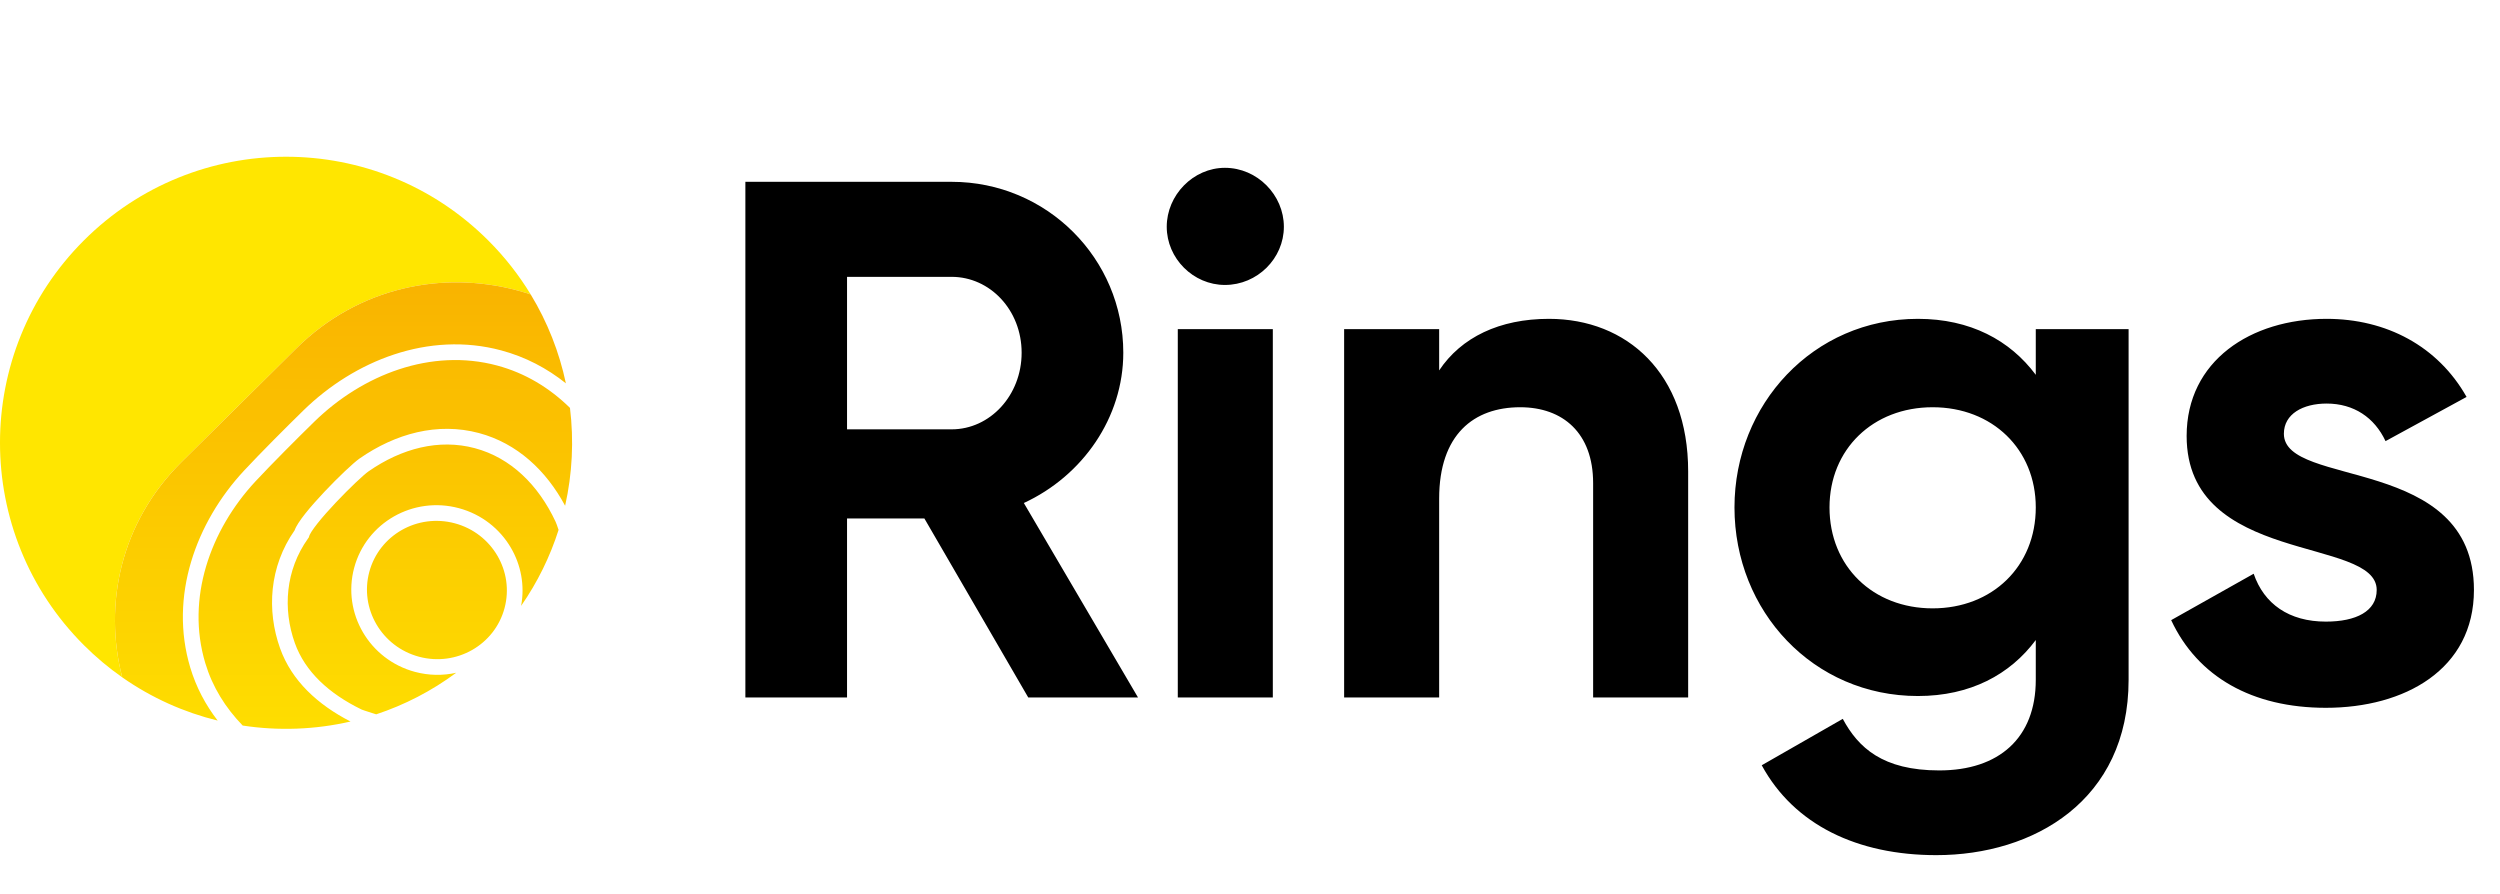
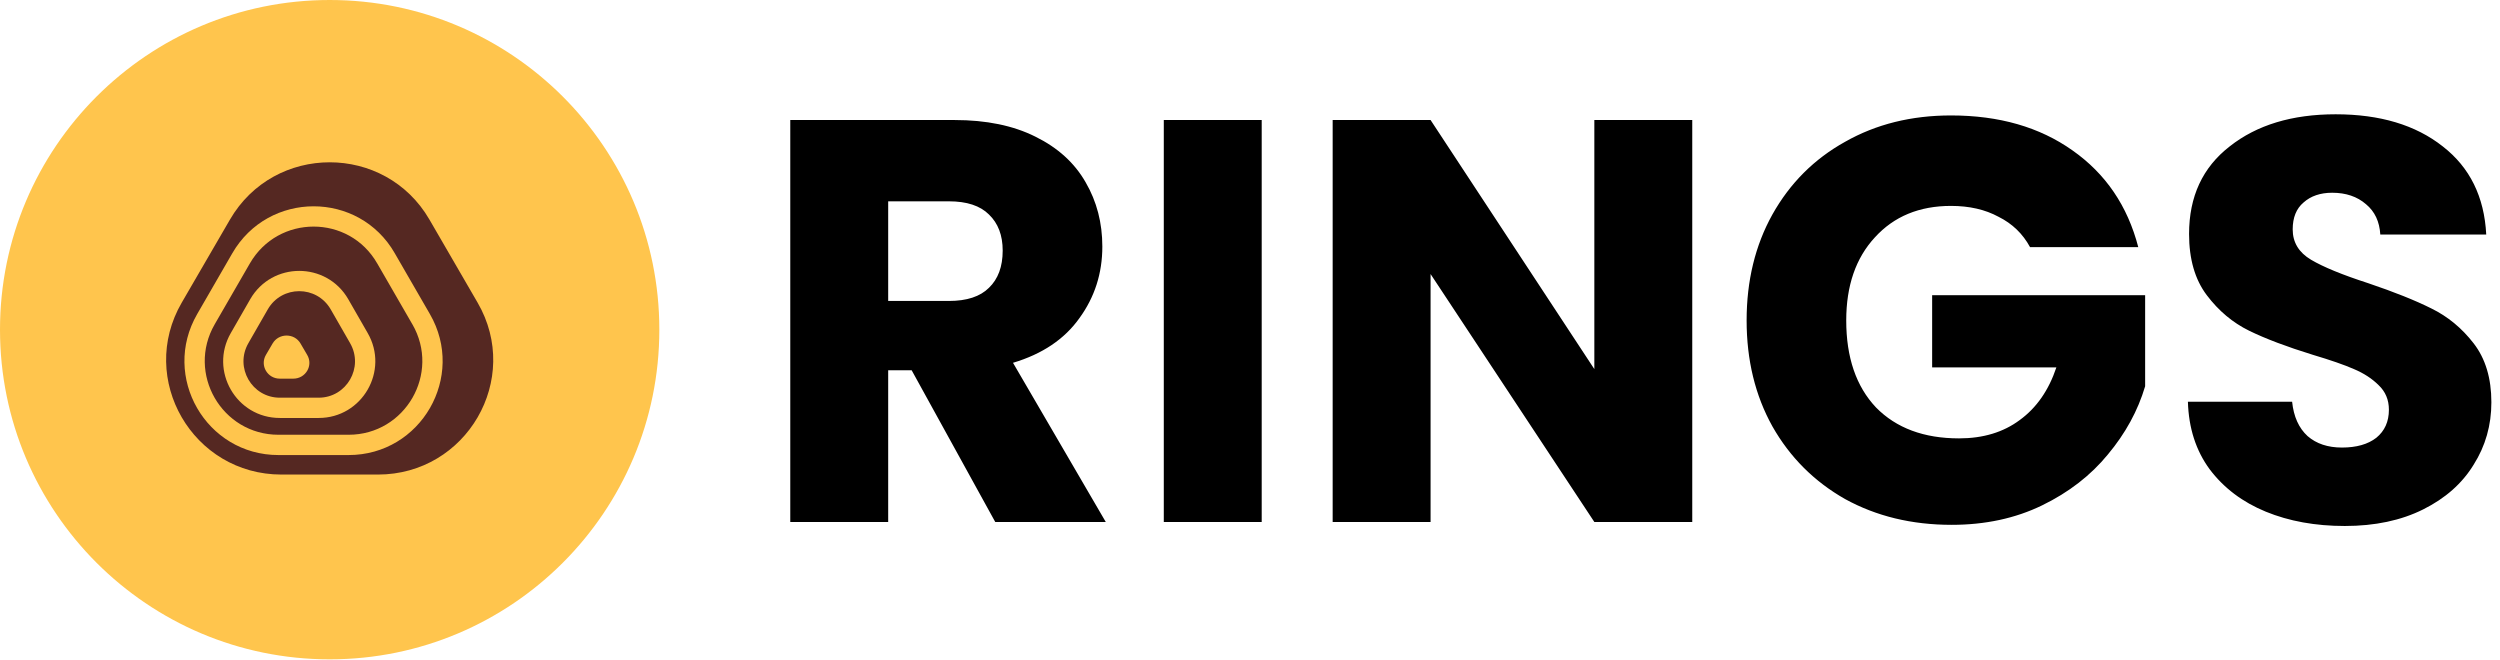
- <svg xmlns="http://www.w3.org/2000/svg" width="319" height="114" viewBox="0 0 319 114" fill="none">
-   <path d="M131.206 89H145.212L130.642 64.184C138.162 60.706 143.332 53.28 143.332 45.008C143.332 32.976 133.556 23.2 121.43 23.2H95.11V89H108.082V66.158H117.952L131.206 89ZM108.082 35.326H121.43C126.318 35.326 130.36 39.556 130.36 45.008C130.36 50.46 126.318 54.784 121.43 54.784H108.082V35.326ZM156.302 36.36C160.438 36.36 163.822 32.976 163.822 28.934C163.822 24.892 160.438 21.414 156.302 21.414C152.26 21.414 148.876 24.892 148.876 28.934C148.876 32.976 152.26 36.36 156.302 36.36ZM150.286 89H162.412V42H150.286V89ZM197.643 40.684C191.345 40.684 186.457 43.034 183.637 47.264V42H171.511V89H183.637V63.62C183.637 55.442 188.055 51.964 193.977 51.964C199.429 51.964 203.283 55.254 203.283 61.646V89H215.409V60.142C215.409 47.64 207.607 40.684 197.643 40.684ZM259.765 42V47.828C256.475 43.41 251.399 40.684 244.725 40.684C231.377 40.684 221.319 51.588 221.319 64.748C221.319 78.002 231.377 88.812 244.725 88.812C251.399 88.812 256.475 86.086 259.765 81.668V86.744C259.765 94.17 255.065 98.306 247.451 98.306C240.213 98.306 237.111 95.392 235.137 91.726L224.797 97.648C228.933 105.262 237.017 109.116 247.075 109.116C259.483 109.116 271.609 102.16 271.609 86.744V42H259.765ZM246.605 77.626C238.991 77.626 233.445 72.268 233.445 64.748C233.445 57.322 238.991 51.964 246.605 51.964C254.219 51.964 259.765 57.322 259.765 64.748C259.765 72.268 254.219 77.626 246.605 77.626ZM291.423 55.348C291.423 52.81 293.867 51.494 296.875 51.494C300.353 51.494 302.985 53.28 304.395 56.288L314.735 50.648C311.069 44.162 304.489 40.684 296.875 40.684C287.193 40.684 279.015 46.042 279.015 55.63C279.015 72.174 303.267 68.414 303.267 75.276C303.267 78.002 300.635 79.318 296.781 79.318C292.081 79.318 288.885 77.062 287.569 73.208L277.041 79.13C280.425 86.368 287.381 90.316 296.781 90.316C306.839 90.316 315.675 85.428 315.675 75.276C315.675 57.98 291.423 62.304 291.423 55.348Z" fill="currentColor" />
-   <path fill-rule="evenodd" clip-rule="evenodd" d="M15.6 86.431C13.193 77.124 15.367 66.671 23.177 58.942L37.82 44.449C45.744 36.607 56.495 34.508 65.998 37.054C66.576 37.209 67.15 37.381 67.717 37.57C66.229 35.12 64.427 32.808 62.309 30.691C48.055 16.436 24.945 16.436 10.691 30.691C-3.564 44.945 -3.564 68.055 10.691 82.309C12.231 83.85 13.875 85.224 15.6 86.431Z" fill="#FFE600" />
-   <path fill-rule="evenodd" clip-rule="evenodd" d="M72.207 48.913C71.371 44.962 69.875 41.121 67.717 37.57C67.15 37.381 66.576 37.209 65.998 37.054C56.495 34.508 45.744 36.608 37.82 44.449L23.177 58.942C15.367 66.671 13.193 77.124 15.6 86.431C19.352 89.058 23.487 90.896 27.776 91.948C26.231 89.945 25.032 87.699 24.277 85.182C21.555 76.107 24.995 66.657 31.141 60.053C32.179 58.937 33.538 57.539 34.899 56.163C36.263 54.786 37.64 53.419 38.721 52.364C45.226 46.017 54.681 42.225 63.947 44.708C67.047 45.538 69.798 46.988 72.207 48.913ZM72.729 52.047C70.107 49.476 67.005 47.598 63.43 46.64C55.021 44.386 46.263 47.799 40.118 53.796C39.046 54.842 37.676 56.2 36.321 57.57C34.965 58.94 33.623 60.322 32.605 61.415C26.81 67.642 23.725 76.381 26.193 84.608C27.106 87.653 28.756 90.294 30.967 92.581C35.536 93.278 40.211 93.106 44.727 92.066C40.559 89.928 37.221 86.877 35.739 82.726L35.738 82.725C34.014 77.892 34.352 72.305 37.592 67.67C37.705 67.358 37.886 67.039 38.074 66.745C38.313 66.371 38.618 65.957 38.96 65.526C39.644 64.664 40.515 63.687 41.404 62.745C43.154 60.892 45.091 59.054 45.878 58.507L45.879 58.507C50.458 55.32 55.829 53.842 61.117 55.258C65.994 56.565 69.701 60.041 72.109 64.535C73.031 60.434 73.237 56.206 72.729 52.047ZM66.493 77.311C68.597 74.287 70.191 71.015 71.274 67.615C71.113 67.121 70.976 66.747 70.879 66.541L70.879 66.541C68.689 61.878 65.178 58.417 60.599 57.19C56.02 55.963 51.249 57.206 47.021 60.148L47.02 60.148C46.427 60.561 44.622 62.25 42.858 64.118C41.99 65.037 41.161 65.969 40.526 66.77C40.208 67.171 39.948 67.526 39.758 67.823C39.556 68.139 39.478 68.319 39.461 68.384L39.414 68.557L39.31 68.704C36.414 72.764 36.072 77.71 37.622 82.053C38.931 85.717 41.998 88.52 46.133 90.532L45.695 91.432L46.132 90.532C46.129 90.531 46.129 90.531 46.133 90.533C46.143 90.537 46.173 90.549 46.232 90.57C46.307 90.598 46.408 90.634 46.534 90.676C46.784 90.761 47.115 90.868 47.503 90.991C47.662 91.041 47.829 91.094 48.004 91.148C51.604 89.956 55.056 88.188 58.215 85.844C56.533 86.222 54.734 86.21 52.951 85.732C50.04 84.952 47.713 83.077 46.308 80.677C44.903 78.276 44.417 75.344 45.191 72.457C45.964 69.57 47.851 67.274 50.268 65.897C52.685 64.521 55.638 64.061 58.549 64.841C61.461 65.621 63.788 67.496 65.192 69.897C66.467 72.074 66.986 74.689 66.493 77.311ZM51.258 67.635C53.233 66.511 55.646 66.134 58.032 66.773C60.417 67.412 62.318 68.945 63.467 70.907C64.615 72.868 65.007 75.252 64.378 77.599C63.75 79.945 62.218 81.813 60.243 82.938C58.267 84.062 55.855 84.44 53.469 83.8C51.084 83.161 49.182 81.628 48.034 79.666C46.886 77.705 46.494 75.321 47.122 72.975C47.751 70.628 49.283 68.76 51.258 67.635Z" fill="url(#rings_linear)" />
-   <defs>
-     <linearGradient id="rings_linear" x1="55.881" y1="35.5" x2="55.881" y2="103" gradientUnits="userSpaceOnUse">
-       <stop stop-color="#F9B300" />
-       <stop offset="1" stop-color="#FFE500" />
-     </linearGradient>
-   </defs>
+ <svg xmlns="http://www.w3.org/2000/svg" width="91" height="24" viewBox="0 0 91 24" fill="none">
+   <path d="M36.227 19L33.184 13.477H32.33V19H28.766V4.369H34.748C35.901 4.369 36.88 4.57 37.686 4.973C38.506 5.376 39.117 5.932 39.52 6.641C39.923 7.335 40.125 8.113 40.125 8.975C40.125 9.948 39.847 10.816 39.291 11.58C38.749 12.344 37.943 12.886 36.873 13.206L40.25 19H36.227ZM32.33 10.955H34.539C35.192 10.955 35.678 10.795 35.998 10.476C36.331 10.156 36.498 9.704 36.498 9.121C36.498 8.565 36.331 8.127 35.998 7.808C35.678 7.488 35.192 7.328 34.539 7.328H32.33V10.955ZM45.926 4.369V19H42.362V4.369H45.926ZM61.598 19H58.034L52.073 9.975V19H48.509V4.369H52.073L58.034 13.435V4.369H61.598V19ZM73.894 8.996C73.63 8.509 73.248 8.141 72.747 7.891C72.261 7.627 71.684 7.495 71.017 7.495C69.864 7.495 68.94 7.877 68.245 8.641C67.551 9.392 67.203 10.399 67.203 11.664C67.203 13.011 67.564 14.067 68.287 14.832C69.023 15.582 70.031 15.957 71.309 15.957C72.184 15.957 72.921 15.735 73.518 15.29C74.13 14.845 74.574 14.206 74.852 13.373H70.33V10.746H78.083V14.06C77.819 14.95 77.367 15.776 76.728 16.541C76.103 17.305 75.304 17.923 74.331 18.396C73.359 18.868 72.261 19.104 71.038 19.104C69.593 19.104 68.301 18.792 67.162 18.166C66.036 17.527 65.154 16.645 64.515 15.519C63.889 14.394 63.577 13.109 63.577 11.664C63.577 10.219 63.889 8.933 64.515 7.808C65.154 6.668 66.036 5.786 67.162 5.161C68.287 4.522 69.572 4.202 71.017 4.202C72.768 4.202 74.241 4.626 75.436 5.473C76.645 6.321 77.444 7.495 77.833 8.996H73.894ZM85.351 19.146C84.281 19.146 83.322 18.972 82.475 18.625C81.627 18.277 80.946 17.763 80.432 17.082C79.932 16.402 79.668 15.582 79.64 14.623H83.433C83.489 15.165 83.677 15.582 83.996 15.874C84.316 16.152 84.733 16.291 85.247 16.291C85.775 16.291 86.192 16.172 86.497 15.936C86.803 15.686 86.956 15.346 86.956 14.915C86.956 14.554 86.831 14.255 86.581 14.019C86.344 13.783 86.046 13.588 85.684 13.435C85.337 13.282 84.837 13.109 84.184 12.914C83.239 12.622 82.468 12.331 81.87 12.039C81.273 11.747 80.759 11.316 80.328 10.746C79.897 10.177 79.682 9.433 79.682 8.516C79.682 7.155 80.175 6.092 81.162 5.328C82.148 4.549 83.433 4.16 85.017 4.16C86.629 4.16 87.928 4.549 88.915 5.328C89.901 6.092 90.429 7.162 90.499 8.537H86.643C86.615 8.065 86.442 7.697 86.122 7.433C85.802 7.155 85.392 7.016 84.892 7.016C84.462 7.016 84.114 7.134 83.85 7.37C83.586 7.592 83.454 7.919 83.454 8.35C83.454 8.822 83.677 9.19 84.121 9.454C84.566 9.718 85.26 10.003 86.205 10.309C87.15 10.628 87.914 10.934 88.498 11.226C89.096 11.518 89.61 11.941 90.04 12.497C90.471 13.053 90.686 13.769 90.686 14.644C90.686 15.478 90.471 16.235 90.04 16.916C89.624 17.597 89.012 18.139 88.206 18.541C87.4 18.944 86.448 19.146 85.351 19.146Z" fill="currentColor" />
+   <circle cx="12" cy="12" r="12" fill="#FFC54D" />
+   <path fill-rule="evenodd" clip-rule="evenodd" d="M6.614 11.018L8.37 7.994C9.984 5.213 14.017 5.213 15.63 7.99L17.386 11.018C19 13.799 16.983 17.274 13.756 17.274H10.244C7.018 17.274 5.001 13.799 6.614 11.018ZM9.679 12.919L9.923 12.502C10.15 12.118 10.714 12.118 10.938 12.502L11.182 12.919C11.409 13.303 11.127 13.783 10.676 13.783H10.185C9.734 13.783 9.455 13.303 9.679 12.919ZM9.108 10.891C9.902 9.517 11.883 9.517 12.677 10.891L12.677 10.892L13.383 12.121L13.383 12.121C14.176 13.495 13.185 15.214 11.6 15.214H10.185C8.6 15.214 7.609 13.495 8.402 12.121L8.402 12.121L9.108 10.892L9.108 10.891ZM9.748 11.26L9.748 11.26L9.042 12.489L9.042 12.49C8.532 13.373 9.17 14.476 10.185 14.476H11.6C12.615 14.476 13.253 13.373 12.743 12.49L12.743 12.489L12.037 11.26L12.037 11.26C11.527 10.378 10.258 10.378 9.748 11.26ZM14.371 9.221L14.371 9.22C13.062 6.938 9.771 6.941 8.455 9.22L8.455 9.22L7.177 11.433L7.177 11.433C5.86 13.713 7.503 16.564 10.136 16.564H12.689C15.322 16.564 16.965 13.713 15.649 11.433L15.649 11.433L14.371 9.221ZM9.095 9.589C10.127 7.8 12.707 7.802 13.73 9.588L13.731 9.589L15.009 11.803L15.01 11.803C16.042 13.591 14.753 15.825 12.689 15.825H10.136C8.073 15.825 6.784 13.591 7.816 11.803L7.816 11.803L9.095 9.589L9.095 9.589Z" fill="#552822" />
</svg>
